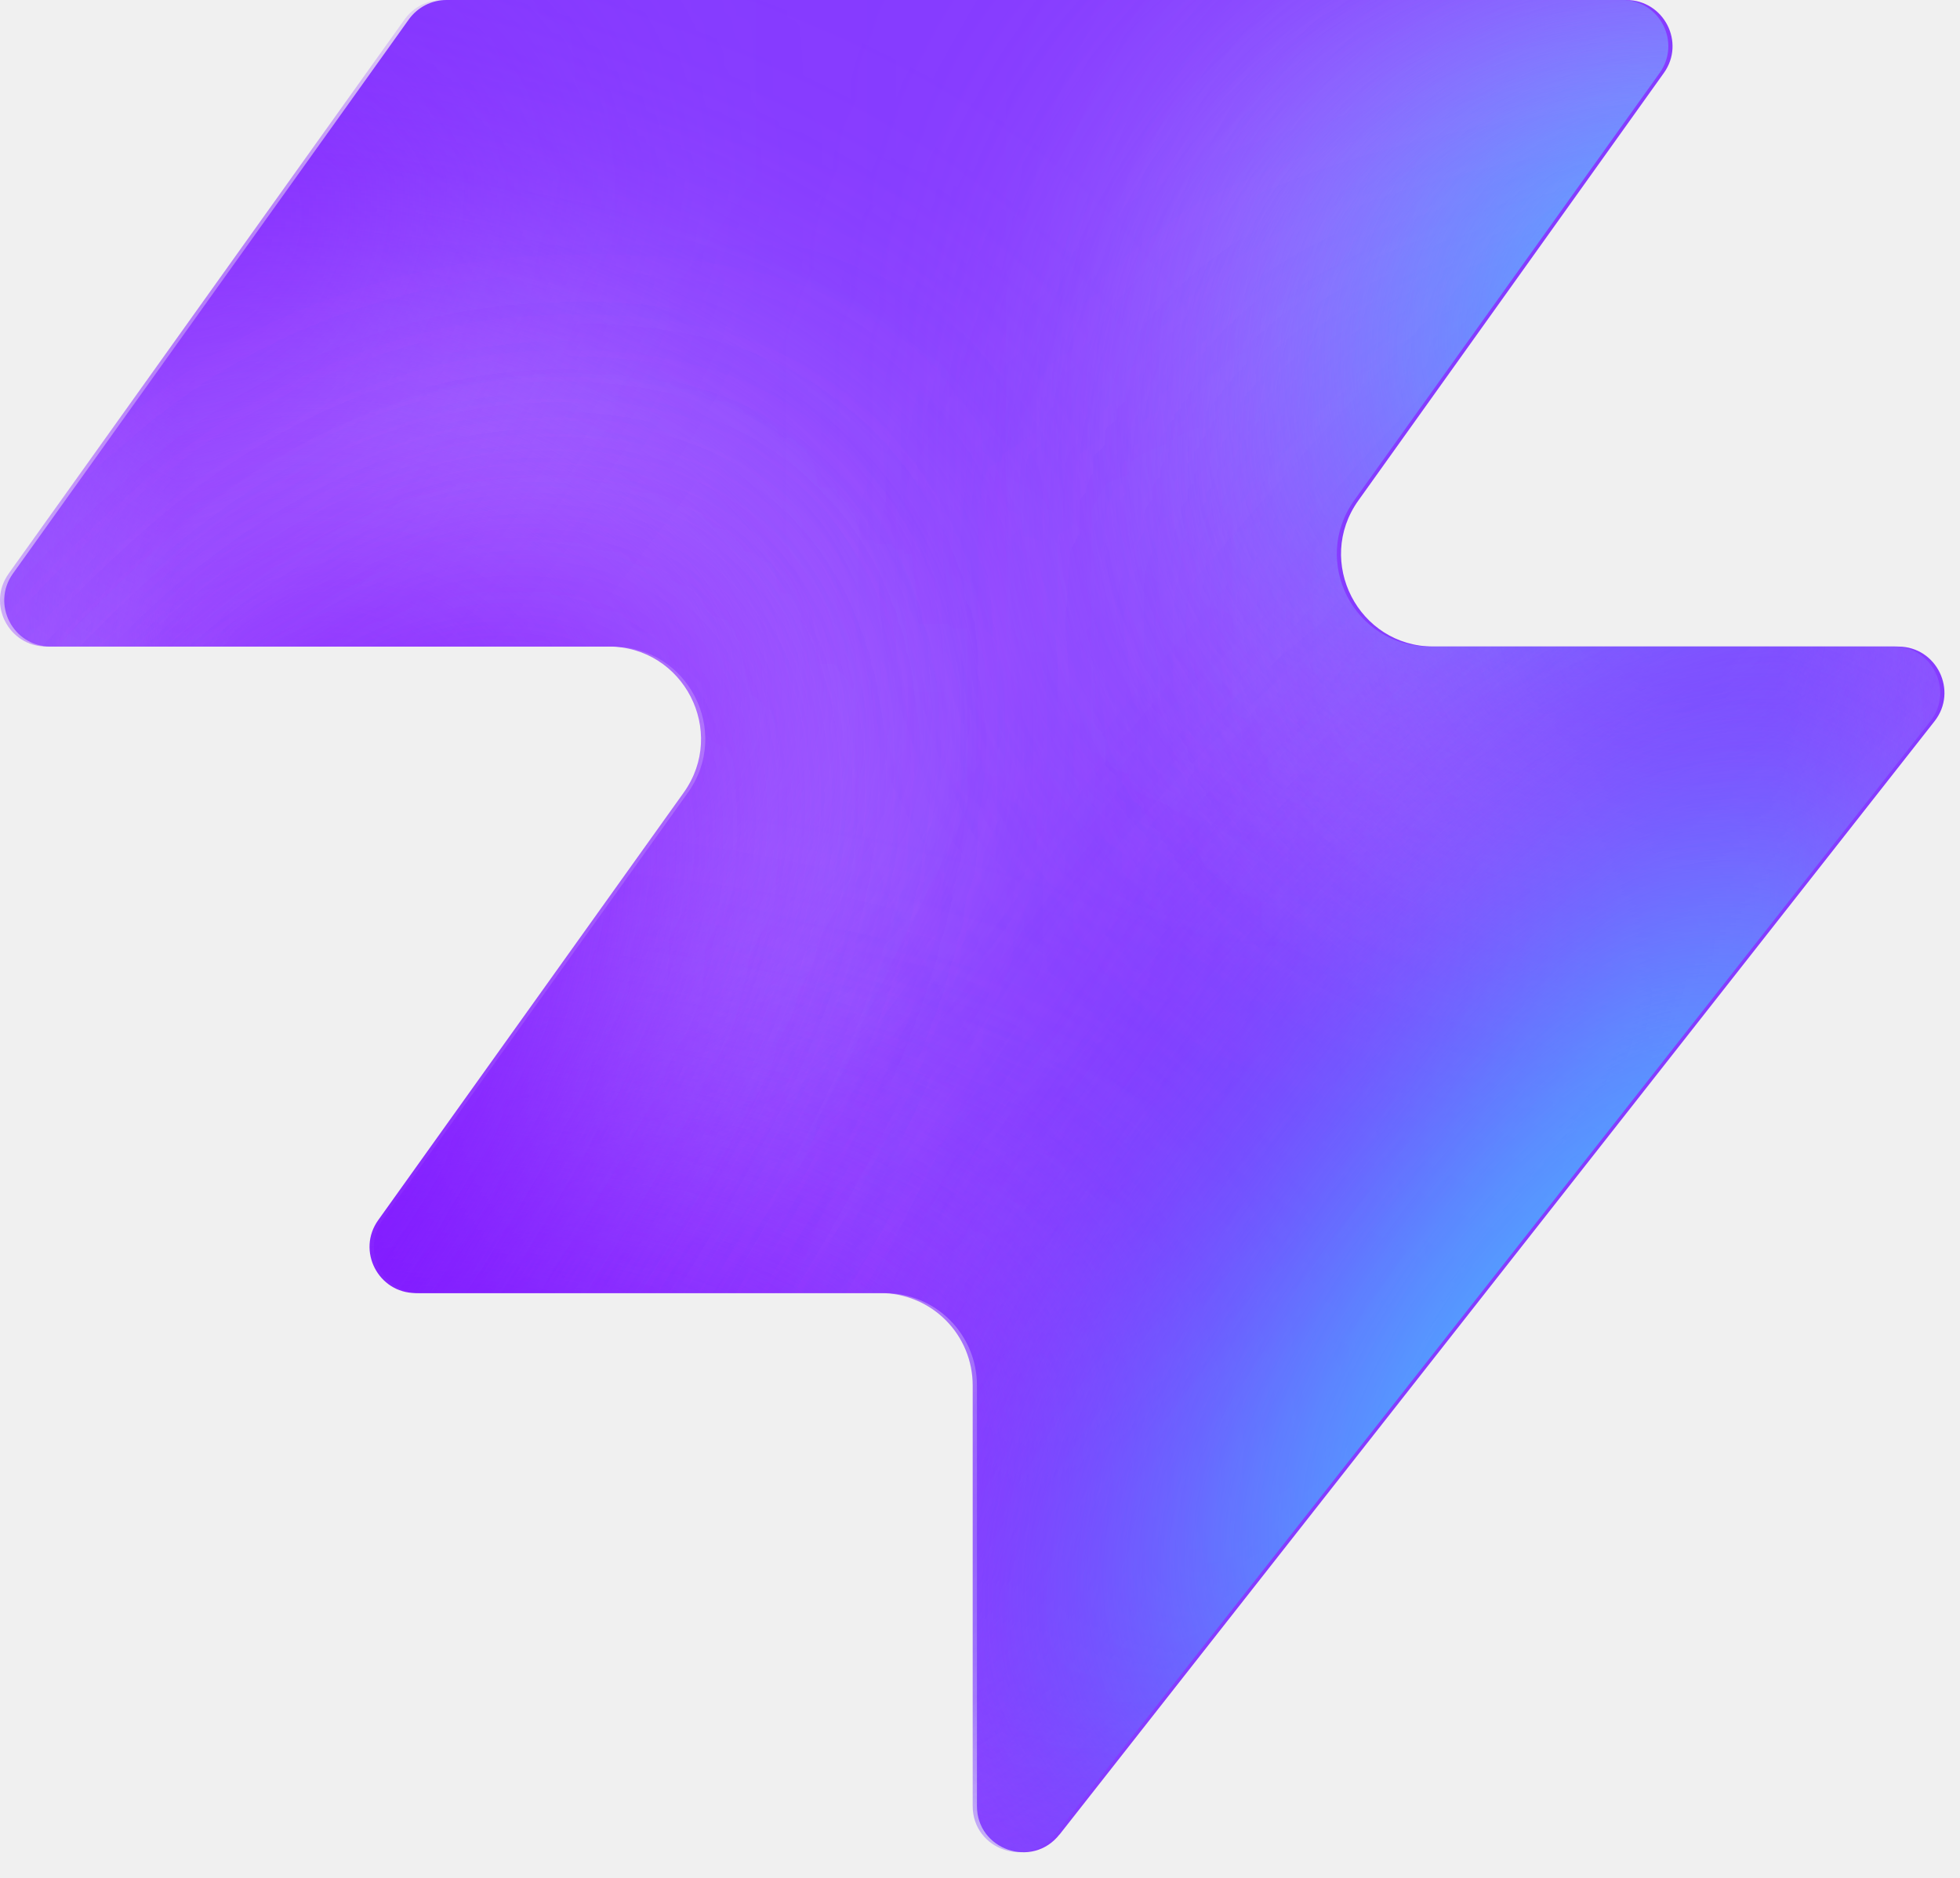
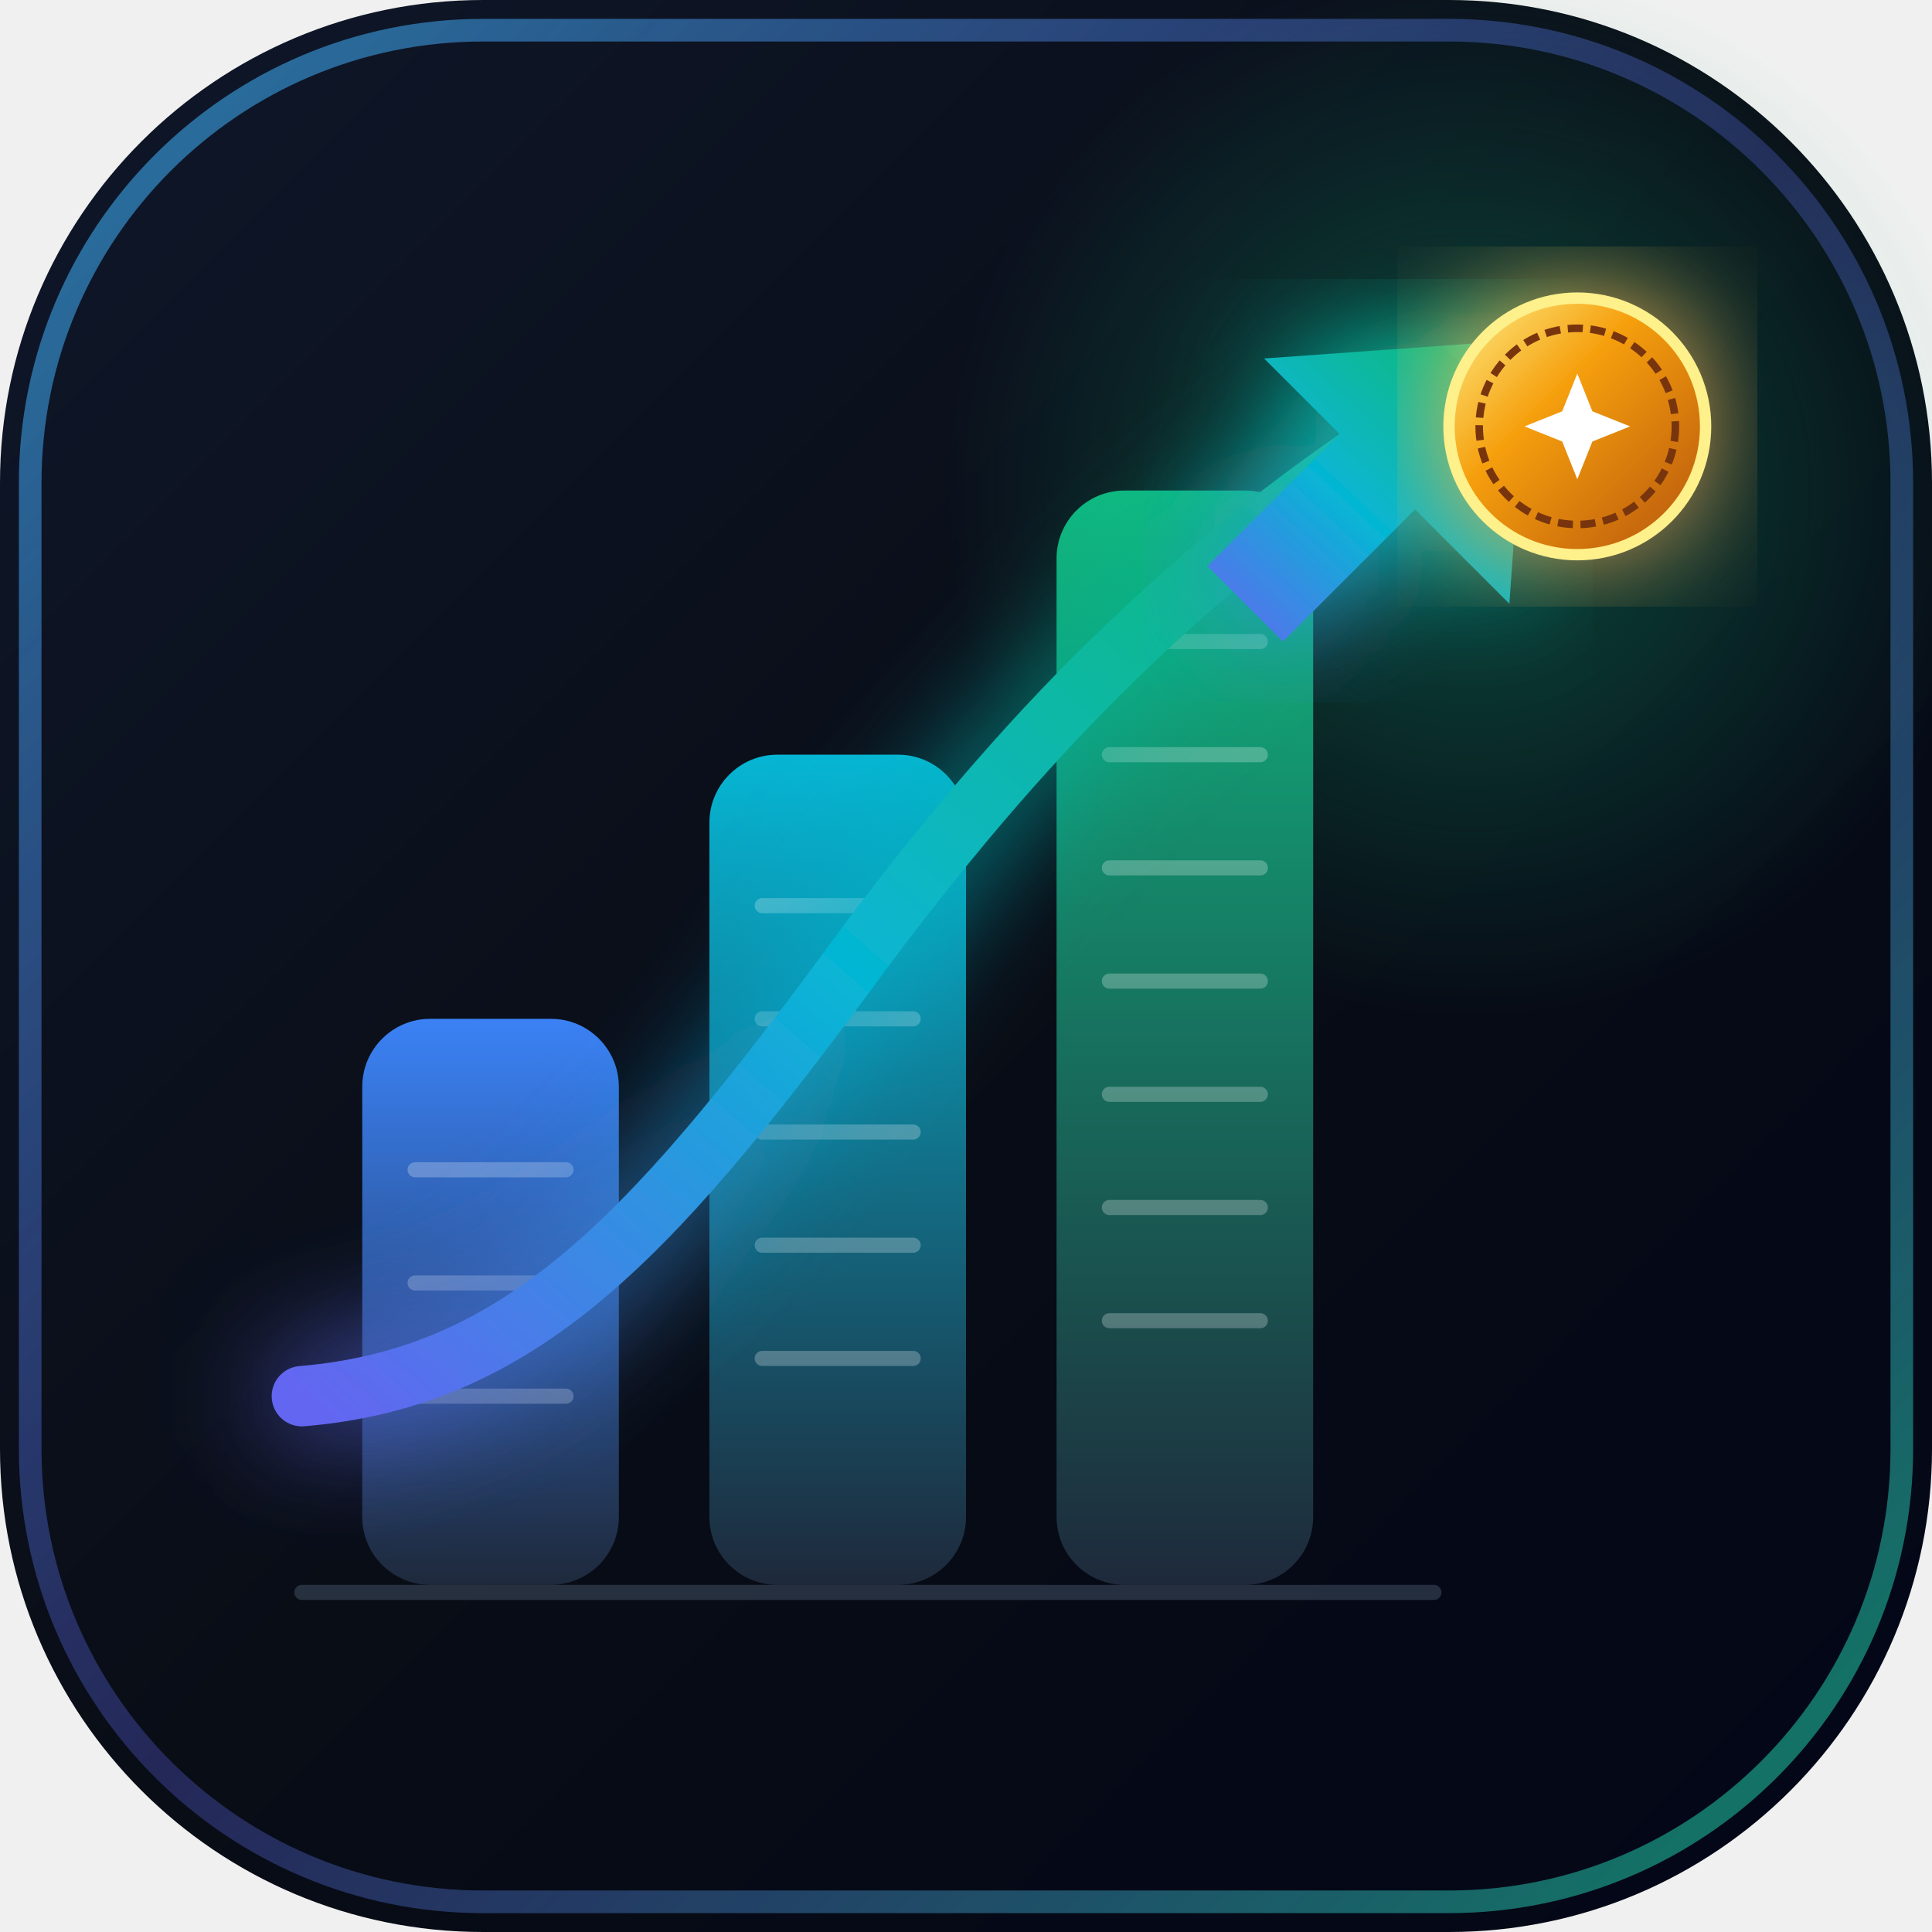
- <svg xmlns="http://www.w3.org/2000/svg" width="48" height="46" fill="none" viewBox="0 0 48 46">
-   <path fill="#863bff" d="M25.946 44.938c-.664.845-2.021.375-2.021-.698V33.937a2.26 2.26 0 0 0-2.262-2.262H10.287c-.92 0-1.456-1.04-.92-1.788l7.48-10.471c1.07-1.497 0-3.578-1.842-3.578H1.237c-.92 0-1.456-1.04-.92-1.788L10.013.474c.214-.297.556-.474.92-.474h28.894c.92 0 1.456 1.04.92 1.788l-7.48 10.471c-1.07 1.498 0 3.579 1.842 3.579h11.377c.943 0 1.473 1.088.89 1.83L25.947 44.94z" style="fill:#863bff;fill:color(display-p3 .525 .23 1);fill-opacity:1" />
-   <mask id="a" width="48" height="46" x="0" y="0" maskUnits="userSpaceOnUse" style="mask-type:alpha">
-     <path fill="#000" d="M25.842 44.938c-.664.844-2.021.375-2.021-.698V33.937a2.26 2.26 0 0 0-2.262-2.262H10.183c-.92 0-1.456-1.04-.92-1.788l7.48-10.471c1.07-1.498 0-3.579-1.842-3.579H1.133c-.92 0-1.456-1.04-.92-1.787L9.91.473c.214-.297.556-.474.92-.474h28.894c.92 0 1.456 1.04.92 1.788l-7.48 10.471c-1.07 1.498 0 3.578 1.842 3.578h11.377c.943 0 1.473 1.088.89 1.832L25.843 44.94z" style="fill:#000;fill-opacity:1" />
-   </mask>
-   <g mask="url(#a)">
-     <g filter="url(#b)">
-       <ellipse cx="5.508" cy="14.704" fill="#ede6ff" rx="5.508" ry="14.704" style="fill:#ede6ff;fill:color(display-p3 .927 .903 1);fill-opacity:1" transform="matrix(.00324 1 1 -.00324 -4.47 31.516)" />
-     </g>
-     <g filter="url(#c)">
-       <ellipse cx="10.399" cy="29.851" fill="#ede6ff" rx="10.399" ry="29.851" style="fill:#ede6ff;fill:color(display-p3 .927 .903 1);fill-opacity:1" transform="matrix(.00324 1 1 -.00324 -39.328 7.883)" />
-     </g>
-     <g filter="url(#d)">
-       <ellipse cx="5.508" cy="30.487" fill="#7e14ff" rx="5.508" ry="30.487" style="fill:#7e14ff;fill:color(display-p3 .492 .077 1);fill-opacity:1" transform="rotate(89.814 -25.913 -14.639)scale(1 -1)" />
-     </g>
-     <g filter="url(#e)">
-       <ellipse cx="5.508" cy="30.599" fill="#7e14ff" rx="5.508" ry="30.599" style="fill:#7e14ff;fill:color(display-p3 .492 .077 1);fill-opacity:1" transform="rotate(89.814 -32.644 -3.334)scale(1 -1)" />
-     </g>
-     <g filter="url(#f)">
-       <ellipse cx="5.508" cy="30.599" fill="#7e14ff" rx="5.508" ry="30.599" style="fill:#7e14ff;fill:color(display-p3 .492 .077 1);fill-opacity:1" transform="matrix(.00324 1 1 -.00324 -34.34 30.47)" />
-     </g>
-     <g filter="url(#g)">
-       <ellipse cx="14.072" cy="22.078" fill="#ede6ff" rx="14.072" ry="22.078" style="fill:#ede6ff;fill:color(display-p3 .927 .903 1);fill-opacity:1" transform="rotate(93.35 24.506 48.493)scale(-1 1)" />
-     </g>
-     <g filter="url(#h)">
-       <ellipse cx="3.47" cy="21.501" fill="#7e14ff" rx="3.47" ry="21.501" style="fill:#7e14ff;fill:color(display-p3 .492 .077 1);fill-opacity:1" transform="rotate(89.009 28.708 47.59)scale(-1 1)" />
-     </g>
-     <g filter="url(#i)">
-       <ellipse cx="3.47" cy="21.501" fill="#7e14ff" rx="3.47" ry="21.501" style="fill:#7e14ff;fill:color(display-p3 .492 .077 1);fill-opacity:1" transform="rotate(89.009 28.708 47.59)scale(-1 1)" />
-     </g>
-     <g filter="url(#j)">
-       <ellipse cx=".387" cy="8.972" fill="#7e14ff" rx="4.407" ry="29.108" style="fill:#7e14ff;fill:color(display-p3 .492 .077 1);fill-opacity:1" transform="rotate(39.51 .387 8.972)" />
-     </g>
-     <g filter="url(#k)">
-       <ellipse cx="47.523" cy="-6.092" fill="#7e14ff" rx="4.407" ry="29.108" style="fill:#7e14ff;fill:color(display-p3 .492 .077 1);fill-opacity:1" transform="rotate(37.892 47.523 -6.092)" />
-     </g>
-     <g filter="url(#l)">
-       <ellipse cx="41.412" cy="6.333" fill="#47bfff" rx="5.971" ry="9.665" style="fill:#47bfff;fill:color(display-p3 .28 .748 1);fill-opacity:1" transform="rotate(37.892 41.412 6.333)" />
-     </g>
-     <g filter="url(#m)">
-       <ellipse cx="-1.879" cy="38.332" fill="#7e14ff" rx="4.407" ry="29.108" style="fill:#7e14ff;fill:color(display-p3 .492 .077 1);fill-opacity:1" transform="rotate(37.892 -1.88 38.332)" />
-     </g>
-     <g filter="url(#n)">
-       <ellipse cx="-1.879" cy="38.332" fill="#7e14ff" rx="4.407" ry="29.108" style="fill:#7e14ff;fill:color(display-p3 .492 .077 1);fill-opacity:1" transform="rotate(37.892 -1.88 38.332)" />
-     </g>
-     <g filter="url(#o)">
-       <ellipse cx="35.651" cy="29.907" fill="#7e14ff" rx="4.407" ry="29.108" style="fill:#7e14ff;fill:color(display-p3 .492 .077 1);fill-opacity:1" transform="rotate(37.892 35.651 29.907)" />
-     </g>
-     <g filter="url(#p)">
-       <ellipse cx="38.418" cy="32.4" fill="#47bfff" rx="5.971" ry="15.297" style="fill:#47bfff;fill:color(display-p3 .28 .748 1);fill-opacity:1" transform="rotate(37.892 38.418 32.4)" />
-     </g>
+ <svg xmlns="http://www.w3.org/2000/svg" viewBox="0 0 512 512" width="100%" height="100%">
+   <defs>
+     <linearGradient id="bgGrad" x1="0%" y1="0%" x2="100%" y2="100%">
+       <stop offset="0%" stop-color="#0f172a" />
+       <stop offset="50%" stop-color="#090d16" />
+       <stop offset="100%" stop-color="#020617" />
+     </linearGradient>
+     <linearGradient id="borderGrad" x1="0%" y1="0%" x2="100%" y2="100%">
+       <stop offset="0%" stop-color="#38bdf8" stop-opacity="0.6" />
+       <stop offset="50%" stop-color="#6366f1" stop-opacity="0.3" />
+       <stop offset="100%" stop-color="#10b981" stop-opacity="0.7" />
+     </linearGradient>
+     <filter id="glow" x="-20%" y="-20%" width="140%" height="140%">
+       <feGaussianBlur stdDeviation="16" result="blur" />
+       <feComposite in="SourceGraphic" in2="blur" operator="over" />
+     </filter>
+     <linearGradient id="bar1" x1="0%" y1="100%" x2="0%" y2="0%">
+       <stop offset="0%" stop-color="#1e293b" />
+       <stop offset="100%" stop-color="#3b82f6" />
+     </linearGradient>
+     <linearGradient id="bar2" x1="0%" y1="100%" x2="0%" y2="0%">
+       <stop offset="0%" stop-color="#1e293b" />
+       <stop offset="100%" stop-color="#06b6d4" />
+     </linearGradient>
+     <linearGradient id="bar3" x1="0%" y1="100%" x2="0%" y2="0%">
+       <stop offset="0%" stop-color="#1e293b" />
+       <stop offset="100%" stop-color="#10b981" />
+     </linearGradient>
+     <linearGradient id="growthGrad" x1="0%" y1="100%" x2="100%" y2="0%">
+       <stop offset="0%" stop-color="#6366f1" />
+       <stop offset="45%" stop-color="#06b6d4" />
+       <stop offset="85%" stop-color="#10b981" />
+       <stop offset="100%" stop-color="#34d399" />
+     </linearGradient>
+     <linearGradient id="coinGrad" x1="0%" y1="0%" x2="100%" y2="100%">
+       <stop offset="0%" stop-color="#fef08a" />
+       <stop offset="40%" stop-color="#f59e0b" />
+       <stop offset="100%" stop-color="#b45309" />
+     </linearGradient>
+     <radialGradient id="sunGlow" cx="50%" cy="50%" r="50%">
+       <stop offset="0%" stop-color="#10b981" stop-opacity="0.35" />
+       <stop offset="100%" stop-color="#10b981" stop-opacity="0" />
+     </radialGradient>
+   </defs>
+   <rect width="512" height="512" rx="128" fill="url(#bgGrad)" />
+   <rect width="496" height="496" x="8" y="8" rx="120" fill="none" stroke="url(#borderGrad)" stroke-width="6" />
+   <circle cx="390" cy="130" r="140" fill="url(#sunGlow)" />
+   <g id="accounting-bars">
+     <rect x="96" y="270" width="68" height="150" rx="18" fill="url(#bar1)" />
+     <line x1="110" y1="310" x2="150" y2="310" stroke="#ffffff" stroke-opacity="0.25" stroke-width="4" stroke-linecap="round" />
+     <line x1="110" y1="340" x2="150" y2="340" stroke="#ffffff" stroke-opacity="0.25" stroke-width="4" stroke-linecap="round" />
+     <line x1="110" y1="370" x2="150" y2="370" stroke="#ffffff" stroke-opacity="0.25" stroke-width="4" stroke-linecap="round" />
+     <rect x="188" y="200" width="68" height="220" rx="18" fill="url(#bar2)" />
+     <line x1="202" y1="240" x2="242" y2="240" stroke="#ffffff" stroke-opacity="0.25" stroke-width="4" stroke-linecap="round" />
+     <line x1="202" y1="270" x2="242" y2="270" stroke="#ffffff" stroke-opacity="0.25" stroke-width="4" stroke-linecap="round" />
+     <line x1="202" y1="300" x2="242" y2="300" stroke="#ffffff" stroke-opacity="0.25" stroke-width="4" stroke-linecap="round" />
+     <line x1="202" y1="330" x2="242" y2="330" stroke="#ffffff" stroke-opacity="0.25" stroke-width="4" stroke-linecap="round" />
+     <line x1="202" y1="360" x2="242" y2="360" stroke="#ffffff" stroke-opacity="0.25" stroke-width="4" stroke-linecap="round" />
+     <rect x="280" y="130" width="68" height="290" rx="18" fill="url(#bar3)" />
+     <line x1="294" y1="170" x2="334" y2="170" stroke="#ffffff" stroke-opacity="0.25" stroke-width="4" stroke-linecap="round" />
+     <line x1="294" y1="200" x2="334" y2="200" stroke="#ffffff" stroke-opacity="0.25" stroke-width="4" stroke-linecap="round" />
+     <line x1="294" y1="230" x2="334" y2="230" stroke="#ffffff" stroke-opacity="0.25" stroke-width="4" stroke-linecap="round" />
+     <line x1="294" y1="260" x2="334" y2="260" stroke="#ffffff" stroke-opacity="0.25" stroke-width="4" stroke-linecap="round" />
+     <line x1="294" y1="290" x2="334" y2="290" stroke="#ffffff" stroke-opacity="0.25" stroke-width="4" stroke-linecap="round" />
+     <line x1="294" y1="320" x2="334" y2="320" stroke="#ffffff" stroke-opacity="0.25" stroke-width="4" stroke-linecap="round" />
+     <line x1="294" y1="350" x2="334" y2="350" stroke="#ffffff" stroke-opacity="0.25" stroke-width="4" stroke-linecap="round" />
  </g>
-   <defs>
-     <filter id="b" width="60.045" height="41.654" x="-19.77" y="16.149" color-interpolation-filters="sRGB" filterUnits="userSpaceOnUse">
-       <feFlood flood-opacity="0" result="BackgroundImageFix" />
-       <feBlend in="SourceGraphic" in2="BackgroundImageFix" result="shape" />
-       <feGaussianBlur result="effect1_foregroundBlur_2002_17158" stdDeviation="7.659" />
-     </filter>
-     <filter id="c" width="90.34" height="51.437" x="-54.613" y="-7.533" color-interpolation-filters="sRGB" filterUnits="userSpaceOnUse">
-       <feFlood flood-opacity="0" result="BackgroundImageFix" />
-       <feBlend in="SourceGraphic" in2="BackgroundImageFix" result="shape" />
-       <feGaussianBlur result="effect1_foregroundBlur_2002_17158" stdDeviation="7.659" />
-     </filter>
-     <filter id="d" width="79.355" height="29.4" x="-49.64" y="2.03" color-interpolation-filters="sRGB" filterUnits="userSpaceOnUse">
-       <feFlood flood-opacity="0" result="BackgroundImageFix" />
-       <feBlend in="SourceGraphic" in2="BackgroundImageFix" result="shape" />
-       <feGaussianBlur result="effect1_foregroundBlur_2002_17158" stdDeviation="4.596" />
-     </filter>
-     <filter id="e" width="79.579" height="29.4" x="-45.045" y="20.029" color-interpolation-filters="sRGB" filterUnits="userSpaceOnUse">
-       <feFlood flood-opacity="0" result="BackgroundImageFix" />
-       <feBlend in="SourceGraphic" in2="BackgroundImageFix" result="shape" />
-       <feGaussianBlur result="effect1_foregroundBlur_2002_17158" stdDeviation="4.596" />
-     </filter>
-     <filter id="f" width="79.579" height="29.4" x="-43.513" y="21.178" color-interpolation-filters="sRGB" filterUnits="userSpaceOnUse">
-       <feFlood flood-opacity="0" result="BackgroundImageFix" />
-       <feBlend in="SourceGraphic" in2="BackgroundImageFix" result="shape" />
-       <feGaussianBlur result="effect1_foregroundBlur_2002_17158" stdDeviation="4.596" />
-     </filter>
-     <filter id="g" width="74.749" height="58.852" x="15.756" y="-17.901" color-interpolation-filters="sRGB" filterUnits="userSpaceOnUse">
-       <feFlood flood-opacity="0" result="BackgroundImageFix" />
-       <feBlend in="SourceGraphic" in2="BackgroundImageFix" result="shape" />
-       <feGaussianBlur result="effect1_foregroundBlur_2002_17158" stdDeviation="7.659" />
-     </filter>
-     <filter id="h" width="61.377" height="25.362" x="23.548" y="2.284" color-interpolation-filters="sRGB" filterUnits="userSpaceOnUse">
-       <feFlood flood-opacity="0" result="BackgroundImageFix" />
-       <feBlend in="SourceGraphic" in2="BackgroundImageFix" result="shape" />
-       <feGaussianBlur result="effect1_foregroundBlur_2002_17158" stdDeviation="4.596" />
-     </filter>
-     <filter id="i" width="61.377" height="25.362" x="23.548" y="2.284" color-interpolation-filters="sRGB" filterUnits="userSpaceOnUse">
-       <feFlood flood-opacity="0" result="BackgroundImageFix" />
-       <feBlend in="SourceGraphic" in2="BackgroundImageFix" result="shape" />
-       <feGaussianBlur result="effect1_foregroundBlur_2002_17158" stdDeviation="4.596" />
-     </filter>
-     <filter id="j" width="56.045" height="63.649" x="-27.636" y="-22.853" color-interpolation-filters="sRGB" filterUnits="userSpaceOnUse">
-       <feFlood flood-opacity="0" result="BackgroundImageFix" />
-       <feBlend in="SourceGraphic" in2="BackgroundImageFix" result="shape" />
-       <feGaussianBlur result="effect1_foregroundBlur_2002_17158" stdDeviation="4.596" />
-     </filter>
-     <filter id="k" width="54.814" height="64.646" x="20.116" y="-38.415" color-interpolation-filters="sRGB" filterUnits="userSpaceOnUse">
-       <feFlood flood-opacity="0" result="BackgroundImageFix" />
-       <feBlend in="SourceGraphic" in2="BackgroundImageFix" result="shape" />
-       <feGaussianBlur result="effect1_foregroundBlur_2002_17158" stdDeviation="4.596" />
-     </filter>
-     <filter id="l" width="33.541" height="35.313" x="24.641" y="-11.323" color-interpolation-filters="sRGB" filterUnits="userSpaceOnUse">
-       <feFlood flood-opacity="0" result="BackgroundImageFix" />
-       <feBlend in="SourceGraphic" in2="BackgroundImageFix" result="shape" />
-       <feGaussianBlur result="effect1_foregroundBlur_2002_17158" stdDeviation="4.596" />
-     </filter>
-     <filter id="m" width="54.814" height="64.646" x="-29.286" y="6.009" color-interpolation-filters="sRGB" filterUnits="userSpaceOnUse">
-       <feFlood flood-opacity="0" result="BackgroundImageFix" />
-       <feBlend in="SourceGraphic" in2="BackgroundImageFix" result="shape" />
-       <feGaussianBlur result="effect1_foregroundBlur_2002_17158" stdDeviation="4.596" />
-     </filter>
-     <filter id="n" width="54.814" height="64.646" x="-29.286" y="6.009" color-interpolation-filters="sRGB" filterUnits="userSpaceOnUse">
-       <feFlood flood-opacity="0" result="BackgroundImageFix" />
-       <feBlend in="SourceGraphic" in2="BackgroundImageFix" result="shape" />
-       <feGaussianBlur result="effect1_foregroundBlur_2002_17158" stdDeviation="4.596" />
-     </filter>
-     <filter id="o" width="54.814" height="64.646" x="8.244" y="-2.416" color-interpolation-filters="sRGB" filterUnits="userSpaceOnUse">
-       <feFlood flood-opacity="0" result="BackgroundImageFix" />
-       <feBlend in="SourceGraphic" in2="BackgroundImageFix" result="shape" />
-       <feGaussianBlur result="effect1_foregroundBlur_2002_17158" stdDeviation="4.596" />
-     </filter>
-     <filter id="p" width="39.409" height="43.623" x="18.713" y="10.588" color-interpolation-filters="sRGB" filterUnits="userSpaceOnUse">
-       <feFlood flood-opacity="0" result="BackgroundImageFix" />
-       <feBlend in="SourceGraphic" in2="BackgroundImageFix" result="shape" />
-       <feGaussianBlur result="effect1_foregroundBlur_2002_17158" stdDeviation="4.596" />
-     </filter>
-   </defs>
+   <line x1="80" y1="422" x2="380" y2="422" stroke="#475569" stroke-width="4" stroke-linecap="round" stroke-opacity="0.5" />
+   <path d="M 80 370 C 140 365, 175 325, 230 250 C 275 190, 320 145, 385 105" fill="none" stroke="url(#growthGrad)" stroke-width="16" stroke-linecap="round" filter="url(#glow)" />
+   <path d="M 335 95 L 405 90 L 400 160 L 375 135 L 340 170 L 320 150 L 355 115 Z" fill="url(#growthGrad)" filter="url(#glow)" />
+   <g transform="translate(390, 85)" filter="url(#glow)">
+     <circle cx="28" cy="28" r="34" fill="url(#coinGrad)" stroke="#fef08a" stroke-width="3" />
+     <circle cx="28" cy="28" r="26" fill="none" stroke="#78350f" stroke-width="2" stroke-dasharray="4 2" />
+     <path d="M 28 14 L 32 24 L 42 28 L 32 32 L 28 42 L 24 32 L 14 28 L 24 24 Z" fill="#ffffff" />
+   </g>
</svg>
